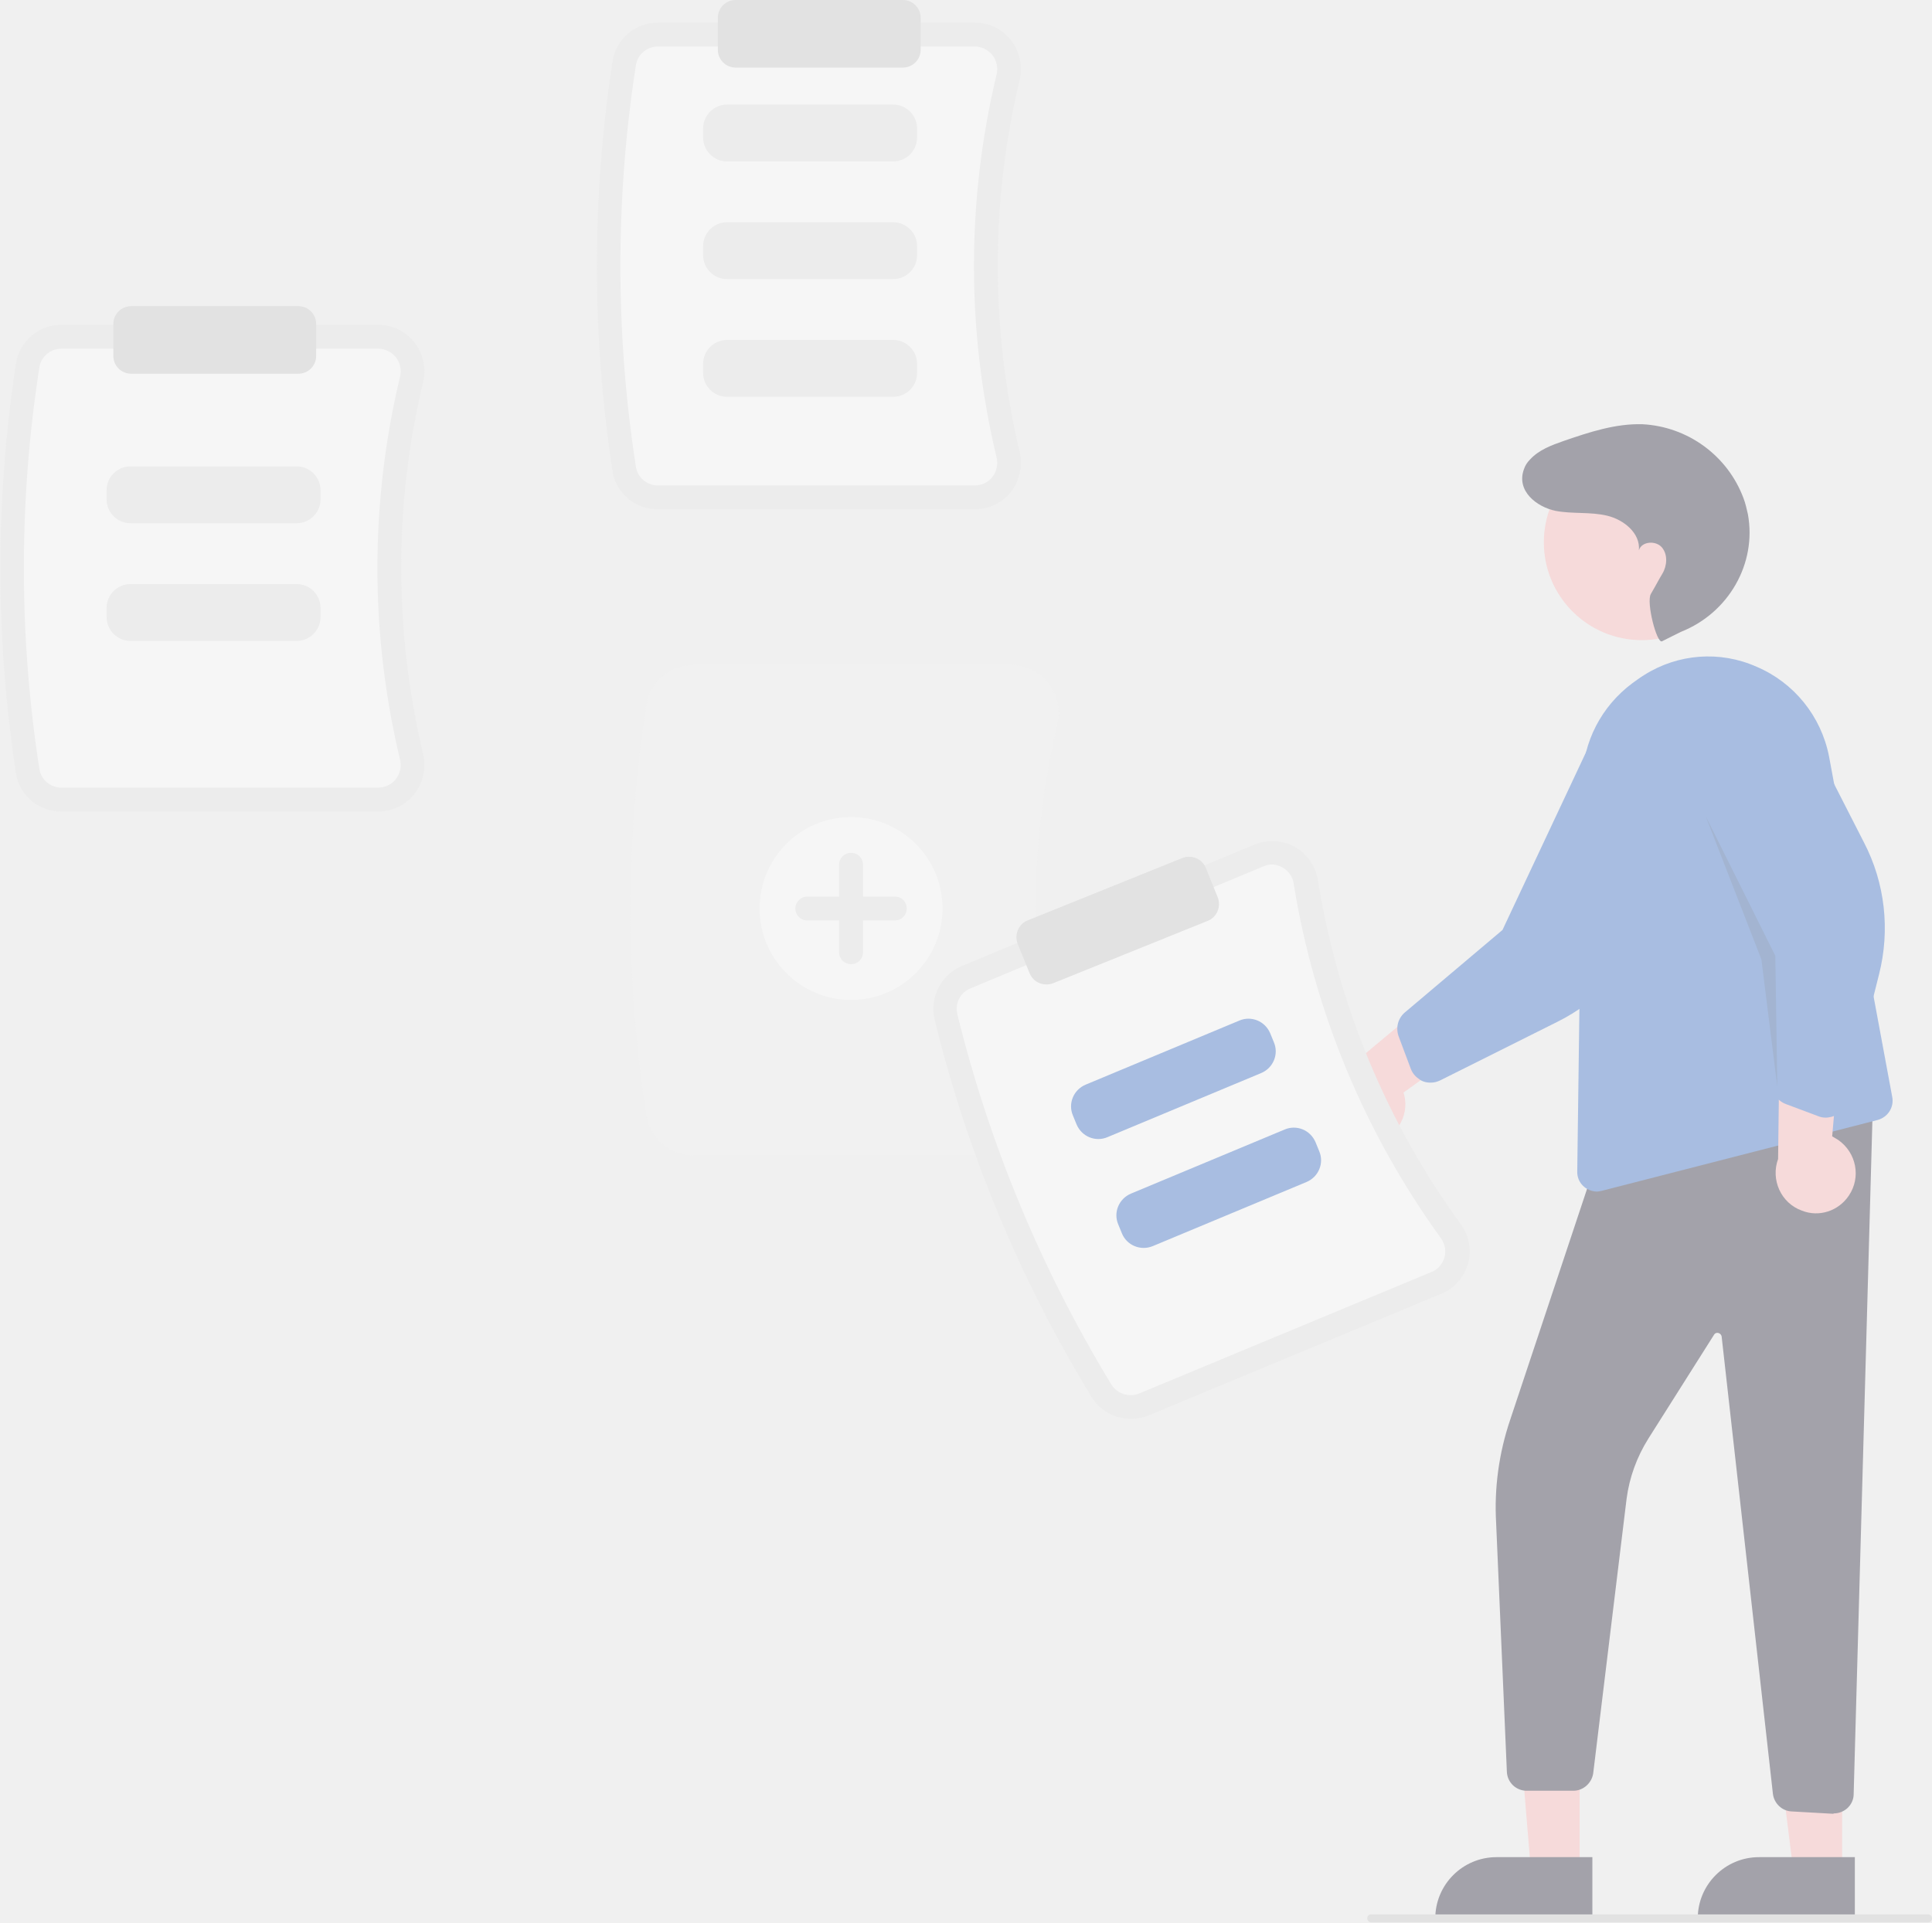
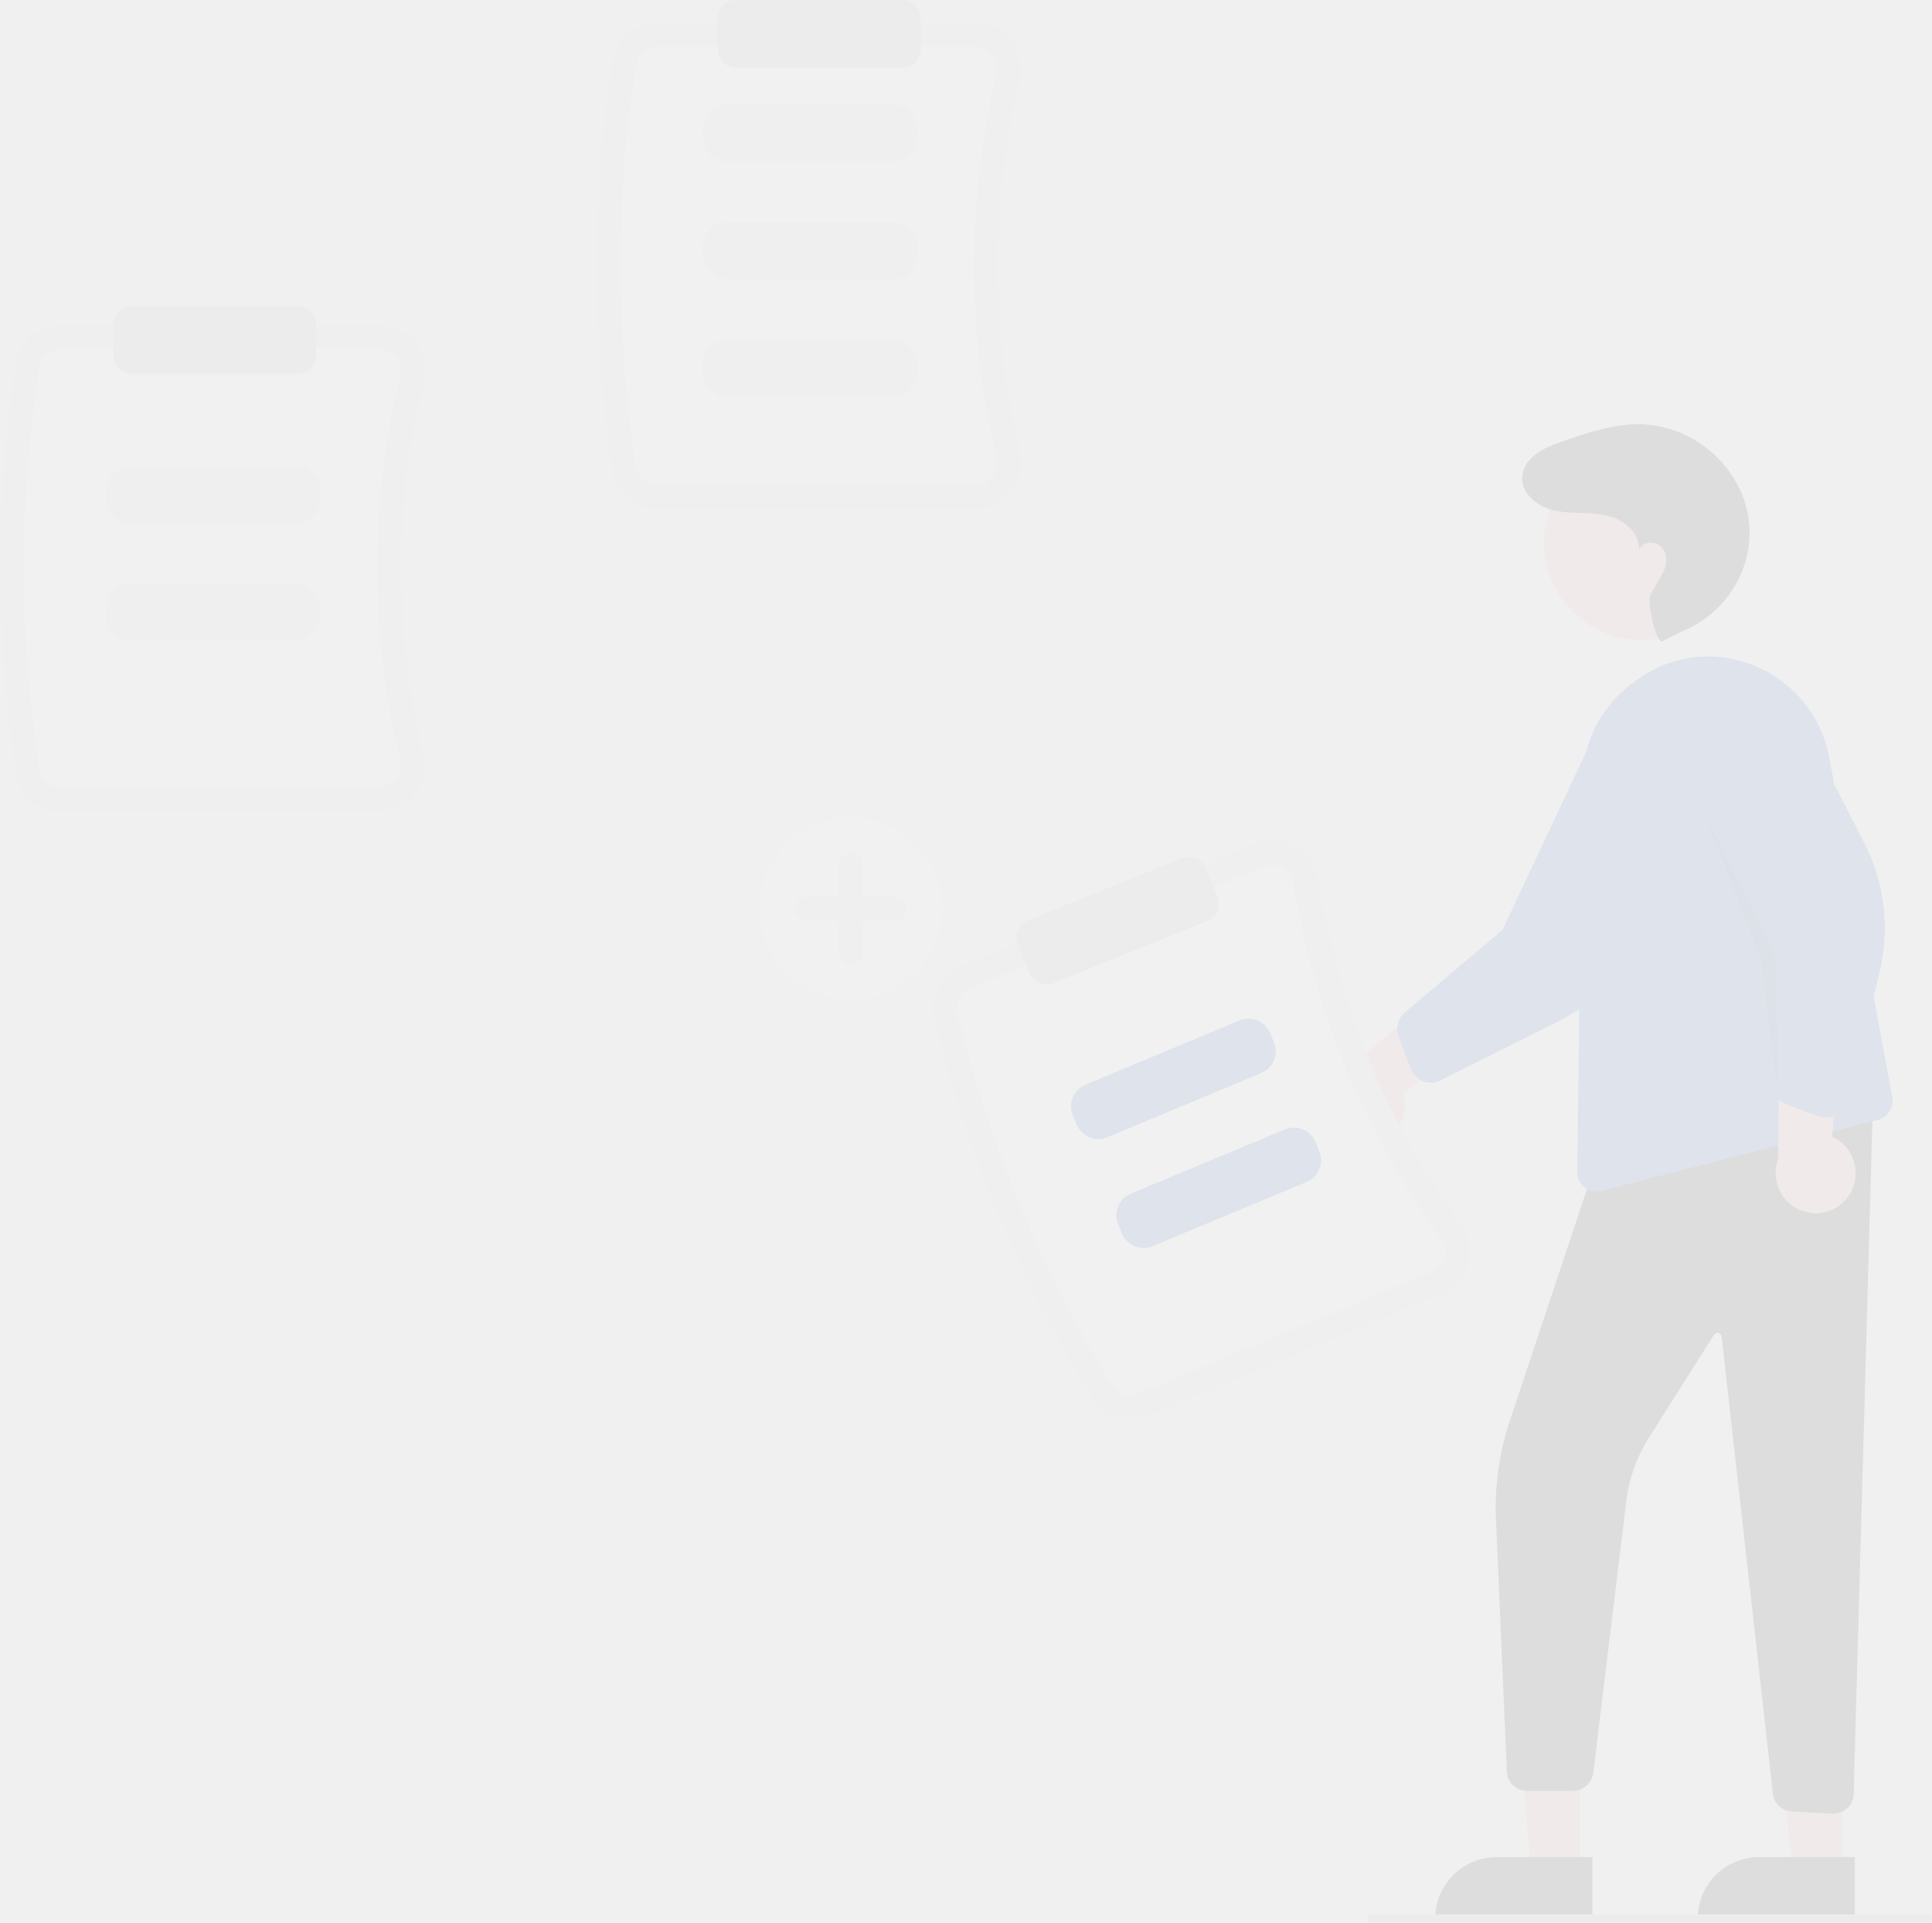
- <svg xmlns="http://www.w3.org/2000/svg" version="1.1" id="Layer_1" opacity="0.4" x="0px" y="0px" viewBox="0 0 485.8 483.5" style="enable-background:new 0 0 485.8 483.5;" xml:space="preserve">
+ <svg xmlns="http://www.w3.org/2000/svg" version="1.1" id="Layer_1" opacity="0.1" x="0px" y="0px" viewBox="0 0 485.8 483.5" style="enable-background:new 0 0 485.8 483.5;" xml:space="preserve">
  <style type="text/css">
	.st0{fill:#E6E6E6;}
	.st1{fill:#FFFFFF;}
	.st2{fill:#F2F2F2;}
	.st3{fill:#CCCCCC;}
	.st4{fill:#FFB8B8;}
	.st5{fill:#2F2E41;}
	.st6{fill:#3B71CA;}
	.st7{opacity:0.2;enable-background:new    ;}
</style>
  <path class="st0" d="M165.4,128.1h79.7c3.5,0,6.9-1.6,9.1-4.4l0,0c2.2-2.8,3-6.5,2.2-10c-7.3-30.8-7.4-62.9,0-93.6  c0.8-3.5,0-7.2-2.2-10s-5.5-4.4-9.1-4.4h-79.7c-5.7,0-10.5,4.1-11.4,9.8c-5.2,34.1-5.2,68.8,0,102.9  C154.8,124,159.7,128.1,165.4,128.1z" />
  <path class="st1" d="M245.1,11.7c1.7,0,3.3,0.8,4.4,2.1c1.1,1.4,1.5,3.2,1.1,4.9c-7.6,31.7-7.6,64.7,0,96.4c0.4,1.7,0,3.5-1.1,4.9  l0,0c-1,1.3-2.7,2.1-4.4,2.1h-79.7c-2.7,0-5.1-2-5.5-4.7c-5.2-33.5-5.2-67.6,0-101c0.4-2.7,2.8-4.7,5.5-4.7  C165.4,11.7,245.1,11.7,245.1,11.7z" />
  <path class="st0" d="M182.8,40.6h41.8c3.3,0,6-2.7,6-6v-2.3c0-3.3-2.7-6-6-6h-41.8c-3.3,0-6,2.7-6,6v2.3  C176.8,37.9,179.5,40.6,182.8,40.6z" />
  <path class="st0" d="M182.8,70.2h41.8c3.3,0,6-2.7,6-6v-2.3c0-3.3-2.7-6-6-6h-41.8c-3.3,0-6,2.7-6,6v2.3  C176.8,67.5,179.5,70.2,182.8,70.2z" />
  <path class="st0" d="M182.8,99.8h41.8c3.3,0,6-2.7,6-6v-2.3c0-3.3-2.7-6-6-6h-41.8c-3.3,0-6,2.7-6,6v2.3  C176.8,97.1,179.5,99.8,182.8,99.8z" />
  <path class="st0" d="M15.4,204.1h79.7c3.5,0,6.9-1.6,9.1-4.4l0,0c2.2-2.8,3-6.5,2.2-10c-7.3-30.8-7.4-62.9,0-93.6  c0.8-3.5,0-7.2-2.2-10s-5.5-4.4-9.1-4.4H15.4c-5.7,0-10.5,4.1-11.4,9.8c-5.2,34.1-5.2,68.8,0,102.9C4.8,200,9.7,204.1,15.4,204.1z" />
  <path class="st1" d="M95.1,87.7c1.7,0,3.3,0.8,4.4,2.1c1.1,1.4,1.5,3.2,1.1,4.9c-7.6,31.7-7.6,64.7,0,96.4c0.4,1.7,0,3.5-1.1,4.9  l0,0c-1,1.3-2.7,2.1-4.4,2.1H15.4c-2.7,0-5.1-2-5.5-4.7c-5.2-33.5-5.2-67.6,0-101c0.4-2.7,2.8-4.7,5.5-4.7L95.1,87.7L95.1,87.7z" />
  <path class="st2" d="M174.4,290.6h79.7c3.7,0,7.2-1.7,9.5-4.6s3.2-6.8,2.3-10.4c-7.3-30.7-7.3-62.7,0-93.4c0.9-3.6,0-7.5-2.3-10.4  s-5.8-4.6-9.5-4.6h-79.7c-5.9,0-11,4.3-11.9,10.2c-5.3,34.1-5.3,68.9,0,103C163.4,286.3,168.4,290.6,174.4,290.6z" />
  <path class="st0" d="M32.8,131.6h41.8c3.3,0,6-2.7,6-6v-2.3c0-3.3-2.7-6-6-6H32.8c-3.3,0-6,2.7-6,6v2.3  C26.8,128.9,29.5,131.6,32.8,131.6z" />
  <path class="st0" d="M32.8,161.2h41.8c3.3,0,6-2.7,6-6v-2.3c0-3.3-2.7-6-6-6H32.8c-3.3,0-6,2.7-6,6v2.3  C26.8,158.5,29.5,161.2,32.8,161.2z" />
  <circle class="st1" cx="214" cy="228.5" r="23" />
  <path class="st0" d="M203,225.5h8v-8c0-1.7,1.3-3,3-3s3,1.3,3,3v8h8c1.7,0,3,1.3,3,3s-1.3,3-3,3h-8v8c0,1.7-1.3,3-3,3s-3-1.3-3-3v-8  h-8c-1.7,0-3-1.3-3-3S201.4,225.5,203,225.5z" />
  <path class="st3" d="M185,17h42c2.5,0,4.5-2,4.5-4.5v-8c0-2.5-2-4.5-4.5-4.5h-42c-2.5,0-4.5,2-4.5,4.5v8C180.5,15,182.5,17,185,17z" />
  <path class="st3" d="M33,94h42c2.5,0,4.5-2,4.5-4.5v-8c0-2.5-2-4.5-4.5-4.5H33c-2.5,0-4.5,2-4.5,4.5v8C28.5,92,30.5,94,33,94z" />
  <polygon class="st4" points="397.2,471.1 385,471.1 381.1,423.8 397.2,423.8 " />
  <path class="st5" d="M400.4,467.1h-24.1l0,0c-8.5,0-15.4,6.9-15.4,15.4l0,0v0.5h39.5V467.1z" />
  <polygon class="st4" points="463.2,471.1 451,471.1 445.1,423.8 463.2,423.8 " />
  <path class="st5" d="M466.4,467.1h-24.1l0,0c-8.5,0-15.4,6.9-15.4,15.4l0,0v0.5h39.5V467.1z" />
  <path class="st5" d="M461.1,456.1c1.3,0,2.5-0.5,3.4-1.3l0,0c1-0.9,1.6-2.2,1.6-3.5l4.9-176.2l-69.8,17.5l-21.5,64.6  c-2.8,8.3-4,17.1-3.5,25.8l2.7,62.6c0.1,2.7,2.3,4.8,5,4.8h11.7c2.5,0,4.6-1.9,5-4.3L409,377c0.7-5.4,2.6-10.6,5.5-15.2l16.5-26.1  c0.3-0.5,0.9-0.6,1.4-0.3c0.3,0.2,0.4,0.4,0.5,0.7l12.9,115.1c0.3,2.4,2.3,4.3,4.7,4.4l10.6,0.6C460.9,456.1,461,456.1,461.1,456.1z  " />
  <circle class="st4" cx="412.8" cy="136.4" r="24.6" />
  <path class="st6" d="M401.5,299.7c0.4,0,0.8-0.1,1.3-0.2l0,0l69.3-17.8c2.6-0.7,4.2-3.2,3.7-5.8l-15.9-85.7  c-2-10.1-8.8-18.5-18.2-22.5c-9.2-4.1-19.8-3.3-28.3,2.1c-1,0.6-1.9,1.3-2.9,2c-7.8,5.8-12.5,14.8-12.6,24.5l-1.3,98.3  C396.5,297.4,398.7,299.6,401.5,299.7L401.5,299.7z" />
  <path class="st4" d="M464.9,300.7c3.1-4.6,1.9-10.8-2.7-14c-0.5-0.3-1-0.6-1.5-0.9l3.1-35.6l-16.3,8.8l-0.4,32.5  c-1.9,5.2,0.7,11.1,6,13C457.4,306.2,462.3,304.6,464.9,300.7z" />
  <path class="st6" d="M459.1,281.1c0.5,0,0.9-0.1,1.4-0.2c2-0.5,3.5-2,4-4l8-31.9c2.8-11.1,1.5-22.9-3.8-33.1L451.9,179  c-2.2-8.2-10.6-13.1-18.8-11c-4,1-7.4,3.6-9.5,7.1c-2.1,3.6-2.7,7.9-1.7,11.9l23.9,53.5l-0.3,32c0,2.3,1.4,4.4,3.6,5.2l8,3  C457.8,281,458.4,281.1,459.1,281.1z" />
  <path class="st4" d="M344.5,287.6c5.5-0.6,9.5-5.6,8.8-11.1c-0.1-0.6-0.2-1.2-0.4-1.7l29-20.9l-17.4-6.6l-24.9,20.8  c-5.2,1.9-7.9,7.8-5.9,13C335.5,285.5,339.9,288.1,344.5,287.6L344.5,287.6z" />
  <path class="st6" d="M359.7,272.3c0.9,0,1.7-0.2,2.5-0.6l29.4-14.7c10.3-5.1,18.3-13.8,22.7-24.5l14-34.2c4.8-7,3-16.6-3.9-21.4  c-3.4-2.4-7.5-3.3-11.6-2.5c-4.1,0.7-7.7,3.1-10.1,6.5l-24.9,53l-24.5,20.7c-1.8,1.5-2.4,3.9-1.6,6.1l3,8c0.4,1.1,1.1,2,2,2.6  C357.5,272,358.6,272.3,359.7,272.3z" />
  <path class="st5" d="M417.9,161.3c-1.3,0.6-4-9.8-2.8-11.9c1.8-3.1,1.7-3.1,2.9-5.1s1.4-4.8-0.1-6.6s-5.1-1.6-5.8,0.7  c0.4-4.3-3.8-7.7-8-8.7s-8.6-0.4-12.9-1.2c-4.9-1-10-5.1-8-10.5c0.3-0.9,0.8-1.7,1.5-2.4c2.3-2.5,5.4-3.6,8.5-4.7  c6.4-2.2,13-4.4,19.8-4.2c11.4,0.6,21.4,7.9,25.4,18.6c0.5,1.3,0.8,2.7,1.1,4c2.3,12.5-4.9,24.9-16.8,29.6L417.9,161.3z" />
  <polygon class="st7" points="446.9,273.3 446.4,240.4 428.9,205.3 442.9,241.3 " />
  <path class="st0" d="M288.8,356l73.6-30.6c3.3-1.3,5.7-4.1,6.7-7.5l0,0c1-3.4,0.3-7.2-1.8-10c-18.6-25.6-30.9-55.2-35.9-86.5  c-0.6-3.5-2.7-6.6-5.8-8.4c-3.1-1.7-6.8-1.9-10.1-0.6L241.8,243c-5.2,2.2-8.1,7.9-6.8,13.4c8.2,33.5,21.5,65.5,39.5,95  C277.4,356.2,283.5,358.1,288.8,356z" />
  <path class="st1" d="M317.7,217.9c1.6-0.7,3.3-0.6,4.8,0.3c1.5,0.8,2.6,2.4,2.8,4.1c5.2,32.2,17.9,62.7,37,89.1  c1,1.4,1.4,3.2,0.9,4.9l0,0c-0.5,1.6-1.6,3-3.2,3.6l-73.6,30.6c-2.5,1-5.4,0.1-6.9-2.2c-17.6-28.9-30.7-60.4-38.8-93.3  c-0.6-2.7,0.8-5.4,3.3-6.4L317.7,217.9z" />
  <path class="st6" d="M278.5,286l38.6-16.1c3.1-1.3,4.5-4.8,3.2-7.8l-0.9-2.2c-1.3-3.1-4.8-4.5-7.8-3.2L273,272.8  c-3.1,1.3-4.5,4.8-3.2,7.8l0.9,2.2C272,285.9,275.5,287.3,278.5,286z" />
  <path class="st6" d="M289.9,313.4l38.6-16.1c3.1-1.3,4.5-4.8,3.2-7.8l-0.9-2.2c-1.3-3.1-4.8-4.5-7.8-3.2l-38.6,16.1  c-3.1,1.3-4.5,4.8-3.2,7.8l0.9,2.2C283.3,313.2,286.8,314.7,289.9,313.4z" />
  <path class="st3" d="M263.1,247.6c0.6,0,1.2-0.1,1.7-0.3l38.9-15.7c2.3-0.9,3.4-3.6,2.5-5.9l-3-7.4c-0.9-2.3-3.6-3.4-5.9-2.5  l-38.9,15.7c-2.3,0.9-3.4,3.6-2.5,5.9l3,7.4C259.6,246.5,261.2,247.6,263.1,247.6z" />
  <path class="st3" d="M344.8,483.5h140c0.6,0,1-0.4,1-1s-0.4-1-1-1h-140c-0.6,0-1,0.4-1,1S344.3,483.5,344.8,483.5z" />
</svg>
